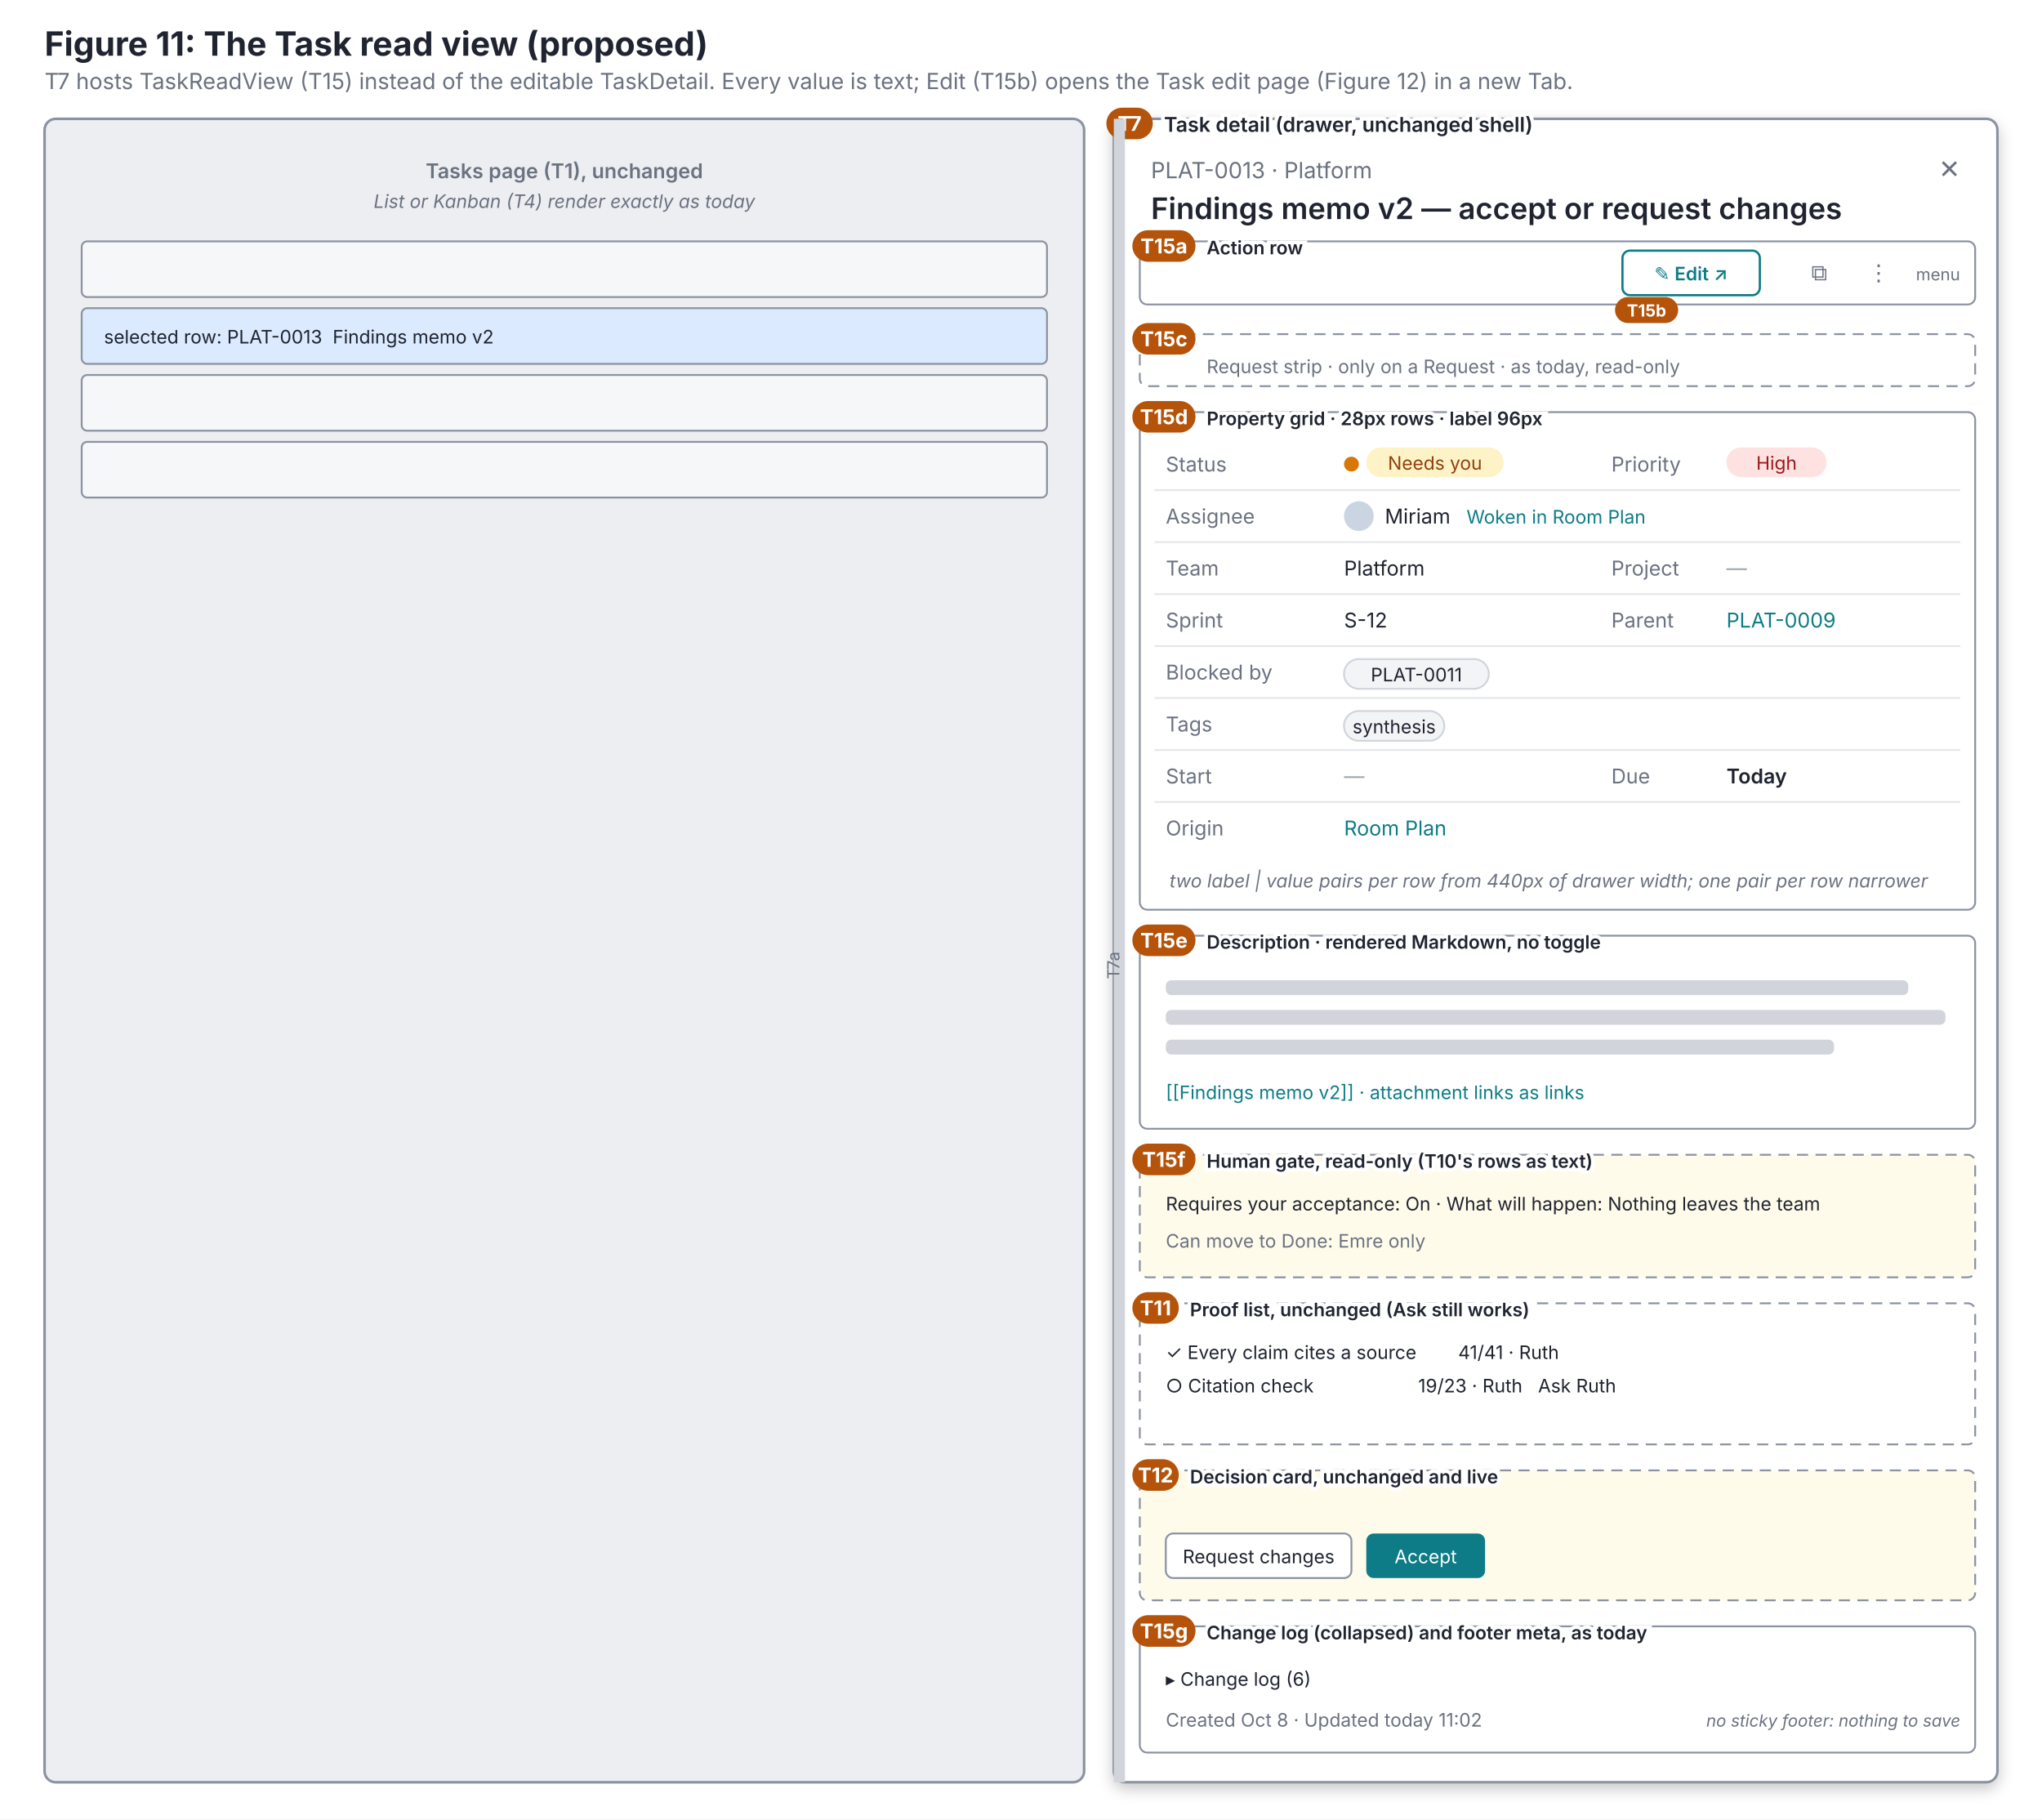
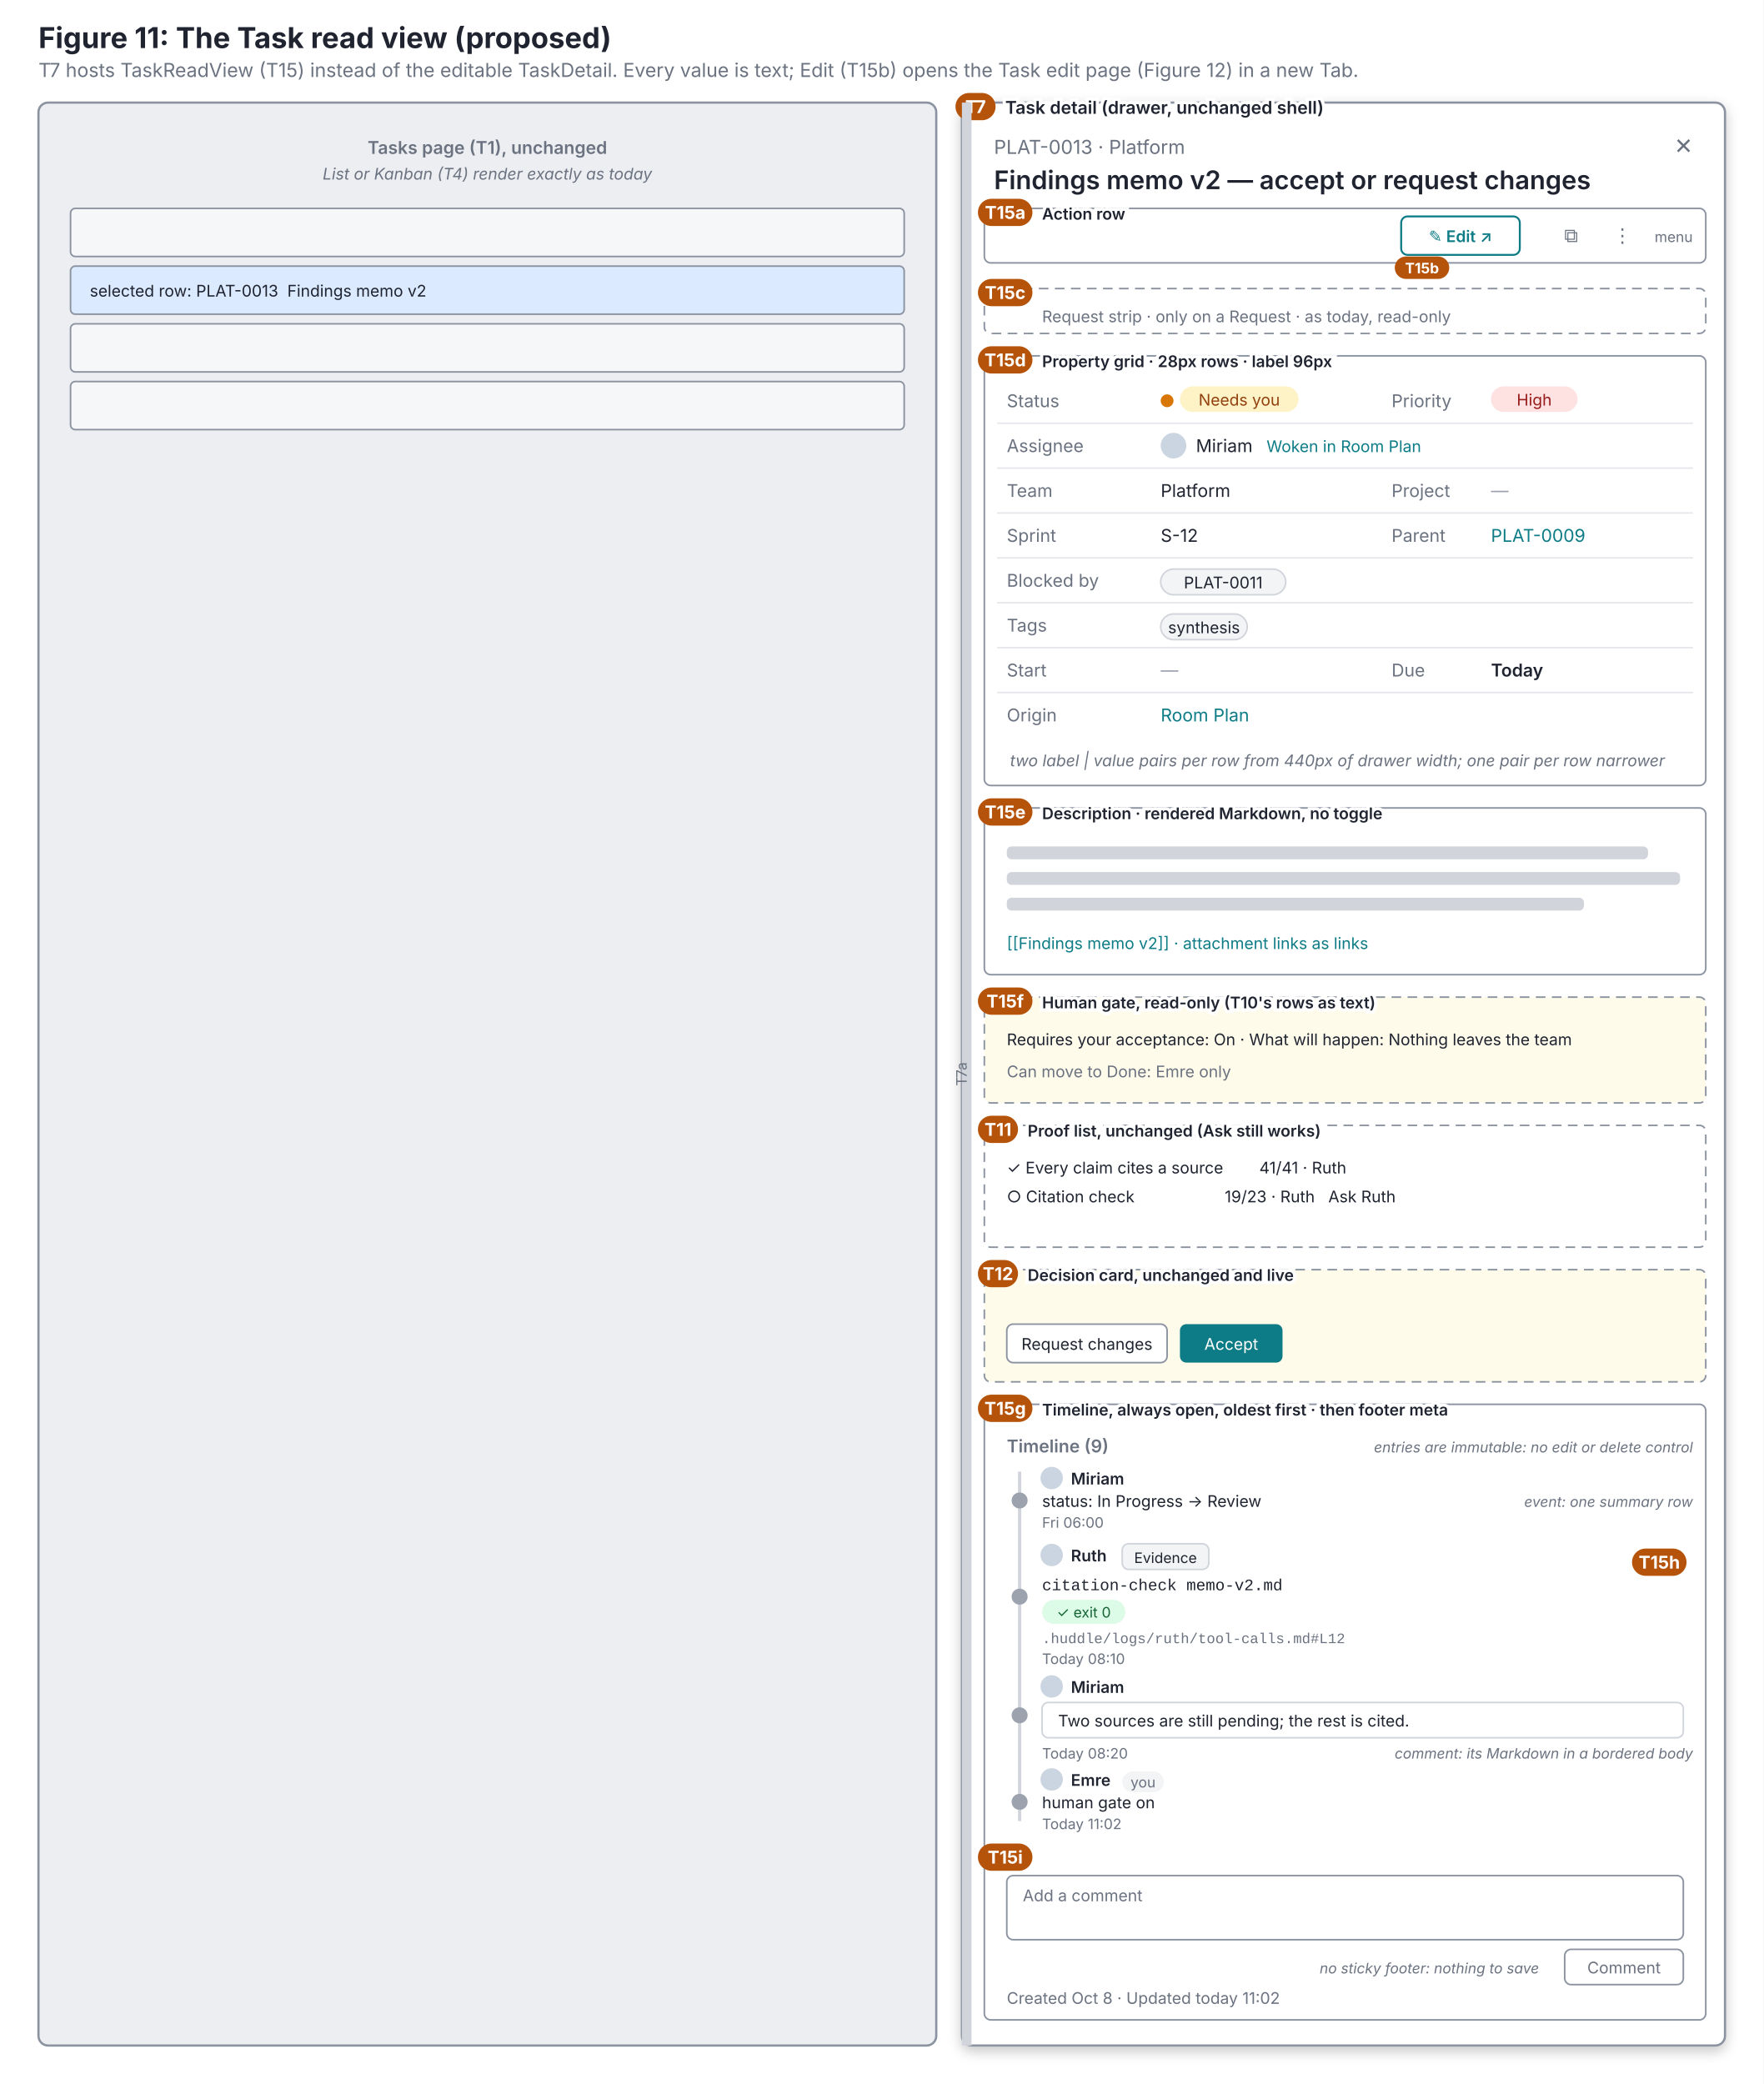
- <svg xmlns="http://www.w3.org/2000/svg" viewBox="0 0 1100 980" width="1100" height="980" font-family="Inter, 'Segoe UI', Helvetica, Arial, sans-serif" xml:space="preserve" style="white-space: pre" role="img" aria-label="Figure 11: The Task read view in the detail drawer">
+ <svg xmlns="http://www.w3.org/2000/svg" viewBox="0 0 1100 1300" width="1100" height="1300" font-family="Inter, 'Segoe UI', Helvetica, Arial, sans-serif" xml:space="preserve" style="white-space: pre" role="img" aria-label="Figure 11: The Task read view in the detail drawer">
  <defs>
    <filter id="sh" x="-10%" y="-10%" width="125%" height="130%">
      <feDropShadow dx="0" dy="3" stdDeviation="4" flood-color="#000" flood-opacity="0.22" />
    </filter>
    <marker id="ar" viewBox="0 0 10 10" refX="9" refY="5" markerWidth="7" markerHeight="7" orient="auto-start-reverse">
      <path d="M0 0 L10 5 L0 10 z" fill="#6b7280" />
    </marker>
  </defs>
-   <rect width="1100" height="980" fill="#ffffff" />
+   <rect width="1100" height="1300" fill="#ffffff" />
  <text x="24" y="30" font-size="18" font-weight="700" fill="#1f2430">Figure 11: The Task read view (proposed)</text>
  <text x="24" y="48" font-size="12" fill="#6b7280">T7 hosts TaskReadView (T15) instead of the editable TaskDetail. Every value is text; Edit (T15b) opens the Task edit page (Figure 12) in a new Tab.</text>
-   <rect x="24" y="64" width="560" height="896" rx="6" fill="#eceef2" stroke="#8b93a1" stroke-width="1.4" />
+   <rect x="24" y="64" width="560" height="1212" rx="6" fill="#eceef2" stroke="#8b93a1" stroke-width="1.4" />
  <text x="304" y="96" font-size="11" font-weight="600" fill="#6b7280" text-anchor="middle">Tasks page (T1), unchanged</text>
  <text x="304" y="112" font-size="10" fill="#6b7280" text-anchor="middle" font-style="italic">List or Kanban (T4) render exactly as today</text>
  <rect x="44" y="130" width="520" height="30" rx="3" fill="#f6f7f9" stroke="#8b93a1" />
  <rect x="44" y="166" width="520" height="30" rx="3" fill="#dbeafe" stroke="#8b93a1" />
  <text x="56" y="185" font-size="10" fill="#1f2430">selected row: PLAT-0013  Findings memo v2</text>
  <rect x="44" y="202" width="520" height="30" rx="3" fill="#f6f7f9" stroke="#8b93a1" />
  <rect x="44" y="238" width="520" height="30" rx="3" fill="#f6f7f9" stroke="#8b93a1" />
-   <rect x="600" y="64" width="476" height="896" rx="6" fill="#ffffff" stroke="#8b93a1" stroke-width="1.4" filter="url(#sh)" />
+   <rect x="600" y="64" width="476" height="1212" rx="6" fill="#ffffff" stroke="#8b93a1" stroke-width="1.4" filter="url(#sh)" />
  <rect x="596" y="58" width="25" height="17" rx="8.5" fill="#b45309" />
  <text x="608.5" y="70.5" font-size="11" font-weight="700" fill="#fff" text-anchor="middle">T7</text>
  <text x="627" y="71" font-size="11" font-weight="600" fill="#1f2430" stroke="#fff" stroke-width="4" paint-order="stroke">Task detail (drawer, unchanged shell)</text>
-   <rect x="600" y="64" width="6" height="896" fill="#d1d5db" />
-   <text x="603" y="520" font-size="9" fill="#6b7280" text-anchor="middle" transform="rotate(-90 603 520)">T7a</text>
+   <rect x="600" y="64" width="6" height="1212" fill="#d1d5db" />
+   <text x="603" y="670" font-size="9" fill="#6b7280" text-anchor="middle" transform="rotate(-90 603 670)">T7a</text>
  <text x="620" y="96" font-size="12" fill="#6b7280">PLAT-0013 · Platform</text>
  <text x="620" y="118" font-size="16" font-weight="600" fill="#1f2430">Findings memo v2 — accept or request changes</text>
  <text x="1056" y="96" font-size="14" fill="#6b7280" text-anchor="end">✕</text>
  <rect x="614" y="130" width="450" height="34" rx="4" fill="#ffffff" stroke="#8b93a1" stroke-dasharray="0" />
  <rect x="610" y="124" width="34" height="17" rx="8.5" fill="#b45309" />
  <text x="627" y="136.5" font-size="11" font-weight="700" fill="#fff" text-anchor="middle">T15a</text>
  <text x="650" y="137" font-size="10" font-weight="600" fill="#1f2430" stroke="#fff" stroke-width="4" paint-order="stroke">Action row</text>
  <rect x="874" y="135" width="74" height="24" rx="4" fill="#ffffff" stroke="#0e7c86" stroke-width="1.2" />
  <text x="911" y="151" font-size="10" font-weight="600" fill="#0e7c86" text-anchor="middle">✎ Edit ↗</text>
  <rect x="870" y="160" width="34" height="14" rx="7" fill="#b45309" />
  <text x="887" y="170.5" font-size="9" font-weight="700" fill="#fff" text-anchor="middle">T15b</text>
  <text x="980" y="151" font-size="12" fill="#6b7280" text-anchor="middle">⧉</text>
  <text x="1012" y="151" font-size="12" fill="#6b7280" text-anchor="middle">⋮</text>
  <text x="1044" y="151" font-size="9" fill="#6b7280" text-anchor="middle">menu</text>
  <rect x="614" y="180" width="450" height="28" rx="4" fill="#ffffff" stroke="#8b93a1" stroke-dasharray="6 4" />
  <rect x="610" y="174" width="34" height="17" rx="8.5" fill="#b45309" />
  <text x="627" y="186.5" font-size="11" font-weight="700" fill="#fff" text-anchor="middle">T15c</text>
  <text x="650" y="201" font-size="10" fill="#6b7280">Request strip · only on a Request · as today, read-only</text>
  <rect x="614" y="222" width="450" height="268" rx="4" fill="#ffffff" stroke="#8b93a1" />
  <rect x="610" y="216" width="34" height="17" rx="8.5" fill="#b45309" />
  <text x="627" y="228.5" font-size="11" font-weight="700" fill="#fff" text-anchor="middle">T15d</text>
  <text x="650" y="229" font-size="10" font-weight="600" fill="#1f2430" stroke="#fff" stroke-width="4" paint-order="stroke">Property grid · 28px rows · label 96px</text>
  <g font-size="11">
    <text x="628" y="254" fill="#6b7280">Status</text>
    <circle cx="728" cy="250" r="4" fill="#d97706" />
    <rect x="736" y="241" width="74" height="16" rx="8" fill="#fef3c7" />
    <text x="773" y="253" fill="#92400e" text-anchor="middle" font-size="10">Needs you</text>
    <text x="868" y="254" fill="#6b7280">Priority</text>
    <rect x="930" y="241" width="54" height="16" rx="8" fill="#fee2e2" />
    <text x="957" y="253" fill="#991b1b" text-anchor="middle" font-size="10">High</text>
    <line x1="622" y1="264" x2="1056" y2="264" stroke="#e5e7eb" />
    <text x="628" y="282" fill="#6b7280">Assignee</text>
    <circle cx="732" cy="278" r="8" fill="#cbd5e1" />
    <text x="746" y="282" fill="#1f2430">Miriam</text>
    <text x="790" y="282" fill="#0e7c86" font-size="10">Woken in Room Plan</text>
    <line x1="622" y1="292" x2="1056" y2="292" stroke="#e5e7eb" />
    <text x="628" y="310" fill="#6b7280">Team</text>
    <text x="724" y="310" fill="#1f2430">Platform</text>
    <text x="868" y="310" fill="#6b7280">Project</text>
    <text x="930" y="310" fill="#9ca3af">—</text>
    <line x1="622" y1="320" x2="1056" y2="320" stroke="#e5e7eb" />
    <text x="628" y="338" fill="#6b7280">Sprint</text>
    <text x="724" y="338" fill="#1f2430">S-12</text>
    <text x="868" y="338" fill="#6b7280">Parent</text>
    <text x="930" y="338" fill="#0e7c86">PLAT-0009</text>
    <line x1="622" y1="348" x2="1056" y2="348" stroke="#e5e7eb" />
    <text x="628" y="366" fill="#6b7280">Blocked by</text>
    <rect x="724" y="355" width="78" height="16" rx="8" fill="#f3f4f6" stroke="#d1d5db" />
    <text x="763" y="367" fill="#1f2430" text-anchor="middle" font-size="10">PLAT-0011</text>
    <line x1="622" y1="376" x2="1056" y2="376" stroke="#e5e7eb" />
    <text x="628" y="394" fill="#6b7280">Tags</text>
    <rect x="724" y="383" width="54" height="16" rx="8" fill="#f3f4f6" stroke="#d1d5db" />
    <text x="751" y="395" fill="#1f2430" text-anchor="middle" font-size="10">synthesis</text>
    <line x1="622" y1="404" x2="1056" y2="404" stroke="#e5e7eb" />
    <text x="628" y="422" fill="#6b7280">Start</text>
    <text x="724" y="422" fill="#9ca3af">—</text>
    <text x="868" y="422" fill="#6b7280">Due</text>
    <text x="930" y="422" fill="#1f2430" font-weight="600">Today</text>
    <line x1="622" y1="432" x2="1056" y2="432" stroke="#e5e7eb" />
    <text x="628" y="450" fill="#6b7280">Origin</text>
    <text x="724" y="450" fill="#0e7c86">Room Plan</text>
    <text x="630" y="478" font-size="10" fill="#6b7280" font-style="italic">two label | value pairs per row from 440px of drawer width; one pair per row narrower</text>
  </g>
  <rect x="614" y="504" width="450" height="104" rx="4" fill="#ffffff" stroke="#8b93a1" />
  <rect x="610" y="498" width="34" height="17" rx="8.5" fill="#b45309" />
  <text x="627" y="510.5" font-size="11" font-weight="700" fill="#fff" text-anchor="middle">T15e</text>
  <text x="650" y="511" font-size="10" font-weight="600" fill="#1f2430" stroke="#fff" stroke-width="4" paint-order="stroke">Description · rendered Markdown, no toggle</text>
  <rect x="628" y="528" width="400" height="8" rx="3" fill="#d1d5db" />
  <rect x="628" y="544" width="420" height="8" rx="3" fill="#d1d5db" />
  <rect x="628" y="560" width="360" height="8" rx="3" fill="#d1d5db" />
  <text x="628" y="592" font-size="10" fill="#0e7c86">[[Findings memo v2]] · attachment links as links</text>
  <rect x="614" y="622" width="450" height="66" rx="4" fill="#fffbeb" stroke="#8b93a1" stroke-dasharray="6 4" />
  <rect x="610" y="616" width="34" height="17" rx="8.5" fill="#b45309" />
  <text x="627" y="628.5" font-size="11" font-weight="700" fill="#fff" text-anchor="middle">T15f</text>
  <text x="650" y="629" font-size="10" font-weight="600" fill="#1f2430" stroke="#fff" stroke-width="4" paint-order="stroke">Human gate, read-only (T10's rows as text)</text>
  <text x="628" y="652" font-size="10" fill="#1f2430">Requires your acceptance: On · What will happen: Nothing leaves the team</text>
  <text x="628" y="672" font-size="10" fill="#6b7280">Can move to Done: Emre only</text>
  <rect x="614" y="702" width="450" height="76" rx="4" fill="#ffffff" stroke="#8b93a1" stroke-dasharray="6 4" />
  <rect x="610" y="696" width="25" height="17" rx="8.5" fill="#b45309" />
  <text x="622.5" y="708.5" font-size="11" font-weight="700" fill="#fff" text-anchor="middle">T11</text>
  <text x="641" y="709" font-size="10" font-weight="600" fill="#1f2430" stroke="#fff" stroke-width="4" paint-order="stroke">Proof list, unchanged (Ask still works)</text>
  <text x="628" y="732" font-size="10" fill="#1f2430">✓ Every claim cites a source        41/41 · Ruth</text>
  <text x="628" y="750" font-size="10" fill="#1f2430">○ Citation check                    19/23 · Ruth   Ask Ruth</text>
  <rect x="614" y="792" width="450" height="70" rx="4" fill="#fffbeb" stroke="#8b93a1" stroke-dasharray="6 4" />
  <rect x="610" y="786" width="25" height="17" rx="8.5" fill="#b45309" />
  <text x="622.5" y="798.5" font-size="11" font-weight="700" fill="#fff" text-anchor="middle">T12</text>
  <text x="641" y="799" font-size="10" font-weight="600" fill="#1f2430" stroke="#fff" stroke-width="4" paint-order="stroke">Decision card, unchanged and live</text>
  <rect x="628" y="826" width="100" height="24" rx="4" fill="#fff" stroke="#8b93a1" />
  <text x="678" y="842" font-size="10" text-anchor="middle" fill="#1f2430">Request changes</text>
  <rect x="736" y="826" width="64" height="24" rx="4" fill="#0e7c86" />
  <text x="768" y="842" font-size="10" text-anchor="middle" fill="#fff">Accept</text>
-   <rect x="614" y="876" width="450" height="68" rx="4" fill="#ffffff" stroke="#8b93a1" />
+   <rect x="614" y="876" width="450" height="384" rx="4" fill="#ffffff" stroke="#8b93a1" />
  <rect x="610" y="870" width="34" height="17" rx="8.5" fill="#b45309" />
  <text x="627" y="882.5" font-size="11" font-weight="700" fill="#fff" text-anchor="middle">T15g</text>
-   <text x="650" y="883" font-size="10" font-weight="600" fill="#1f2430" stroke="#fff" stroke-width="4" paint-order="stroke">Change log (collapsed) and footer meta, as today</text>
-   <text x="628" y="908" font-size="10" fill="#1f2430">▸ Change log (6)</text>
-   <text x="628" y="930" font-size="10" fill="#6b7280">Created Oct 8 · Updated today 11:02</text>
-   <text x="1056" y="930" font-size="9" fill="#6b7280" text-anchor="end" font-style="italic">no sticky footer: nothing to save</text>
+   <text x="650" y="883" font-size="10" font-weight="600" fill="#1f2430" stroke="#fff" stroke-width="4" paint-order="stroke">Timeline, always open, oldest first · then footer meta</text>
+   <text x="628" y="906" font-size="11" font-weight="600" fill="#6b7280">Timeline (9)</text>
+   <text x="1056" y="906" font-size="9" fill="#6b7280" text-anchor="end" font-style="italic">entries are immutable: no edit or delete control</text>
+   <line x1="636" y1="918" x2="636" y2="1136" stroke="#d1d5db" stroke-width="2" />
+   <g font-size="10">
+     <circle cx="636" cy="936" r="5" fill="#9ca3af" />
+     <circle cx="656" cy="922" r="7" fill="#cbd5e1" />
+     <text x="668" y="926" font-weight="600" fill="#1f2430">Miriam</text>
+     <text x="650" y="940" fill="#1f2430">status: In Progress → Review</text>
+     <text x="650" y="953" font-size="9" fill="#6b7280">Fri 06:00</text>
+     <text x="1056" y="940" font-size="9" fill="#6b7280" text-anchor="end" font-style="italic">event: one summary row</text>
+     <circle cx="636" cy="996" r="5" fill="#9ca3af" />
+     <circle cx="656" cy="970" r="7" fill="#cbd5e1" />
+     <text x="668" y="974" font-weight="600" fill="#1f2430">Ruth</text>
+     <rect x="700" y="963" width="54" height="16" rx="4" fill="#f3f4f6" stroke="#d1d5db" />
+     <text x="727" y="975" fill="#1f2430" text-anchor="middle" font-size="9">Evidence</text>
+     <text x="650" y="992" font-family="Consolas, 'Courier New', monospace" fill="#1f2430">citation-check memo-v2.md</text>
+     <rect x="650" y="998" width="52" height="15" rx="7.5" fill="#dcfce7" />
+     <text x="676" y="1009" fill="#166534" text-anchor="middle" font-size="9">✓ exit 0</text>
+     <text x="650" y="1025" font-family="Consolas, 'Courier New', monospace" font-size="9" fill="#6b7280">.huddle/logs/ruth/tool-calls.md#L12</text>
+     <text x="650" y="1038" font-size="9" fill="#6b7280">Today 08:10</text>
+     <rect x="1018" y="966" width="34" height="17" rx="8.5" fill="#b45309" />
+     <text x="1035" y="978.5" font-size="11" font-weight="700" fill="#fff" text-anchor="middle">T15h</text>
+     <circle cx="636" cy="1070" r="5" fill="#9ca3af" />
+     <circle cx="656" cy="1052" r="7" fill="#cbd5e1" />
+     <text x="668" y="1056" font-weight="600" fill="#1f2430">Miriam</text>
+     <rect x="650" y="1062" width="400" height="22" rx="4" fill="#ffffff" stroke="#d1d5db" />
+     <text x="660" y="1077" fill="#1f2430">Two sources are still pending; the rest is cited.</text>
+     <text x="650" y="1097" font-size="9" fill="#6b7280">Today 08:20</text>
+     <text x="1056" y="1097" font-size="9" fill="#6b7280" text-anchor="end" font-style="italic">comment: its Markdown in a bordered body</text>
+     <circle cx="636" cy="1124" r="5" fill="#9ca3af" />
+     <circle cx="656" cy="1110" r="7" fill="#cbd5e1" />
+     <text x="668" y="1114" font-weight="600" fill="#1f2430">Emre</text>
+     <rect x="700" y="1105" width="26" height="13" rx="6.5" fill="#f3f4f6" />
+     <text x="713" y="1115" font-size="9" fill="#6b7280" text-anchor="middle">you</text>
+     <text x="650" y="1128" fill="#1f2430">human gate on</text>
+     <text x="650" y="1141" font-size="9" fill="#6b7280">Today 11:02</text>
+   </g>
+   <rect x="610" y="1150" width="34" height="17" rx="8.5" fill="#b45309" />
+   <text x="627" y="1162.5" font-size="11" font-weight="700" fill="#fff" text-anchor="middle">T15i</text>
+   <rect x="628" y="1170" width="422" height="40" rx="4" fill="#ffffff" stroke="#8b93a1" />
+   <text x="638" y="1186" font-size="10" fill="#6b7280">Add a comment</text>
+   <rect x="976" y="1216" width="74" height="22" rx="4" fill="#ffffff" stroke="#8b93a1" />
+   <text x="1013" y="1231" font-size="10" fill="#6b7280" text-anchor="middle">Comment</text>
+   <text x="628" y="1250" font-size="10" fill="#6b7280">Created Oct 8 · Updated today 11:02</text>
+   <text x="960" y="1231" font-size="9" fill="#6b7280" text-anchor="end" font-style="italic">no sticky footer: nothing to save</text>
</svg>
